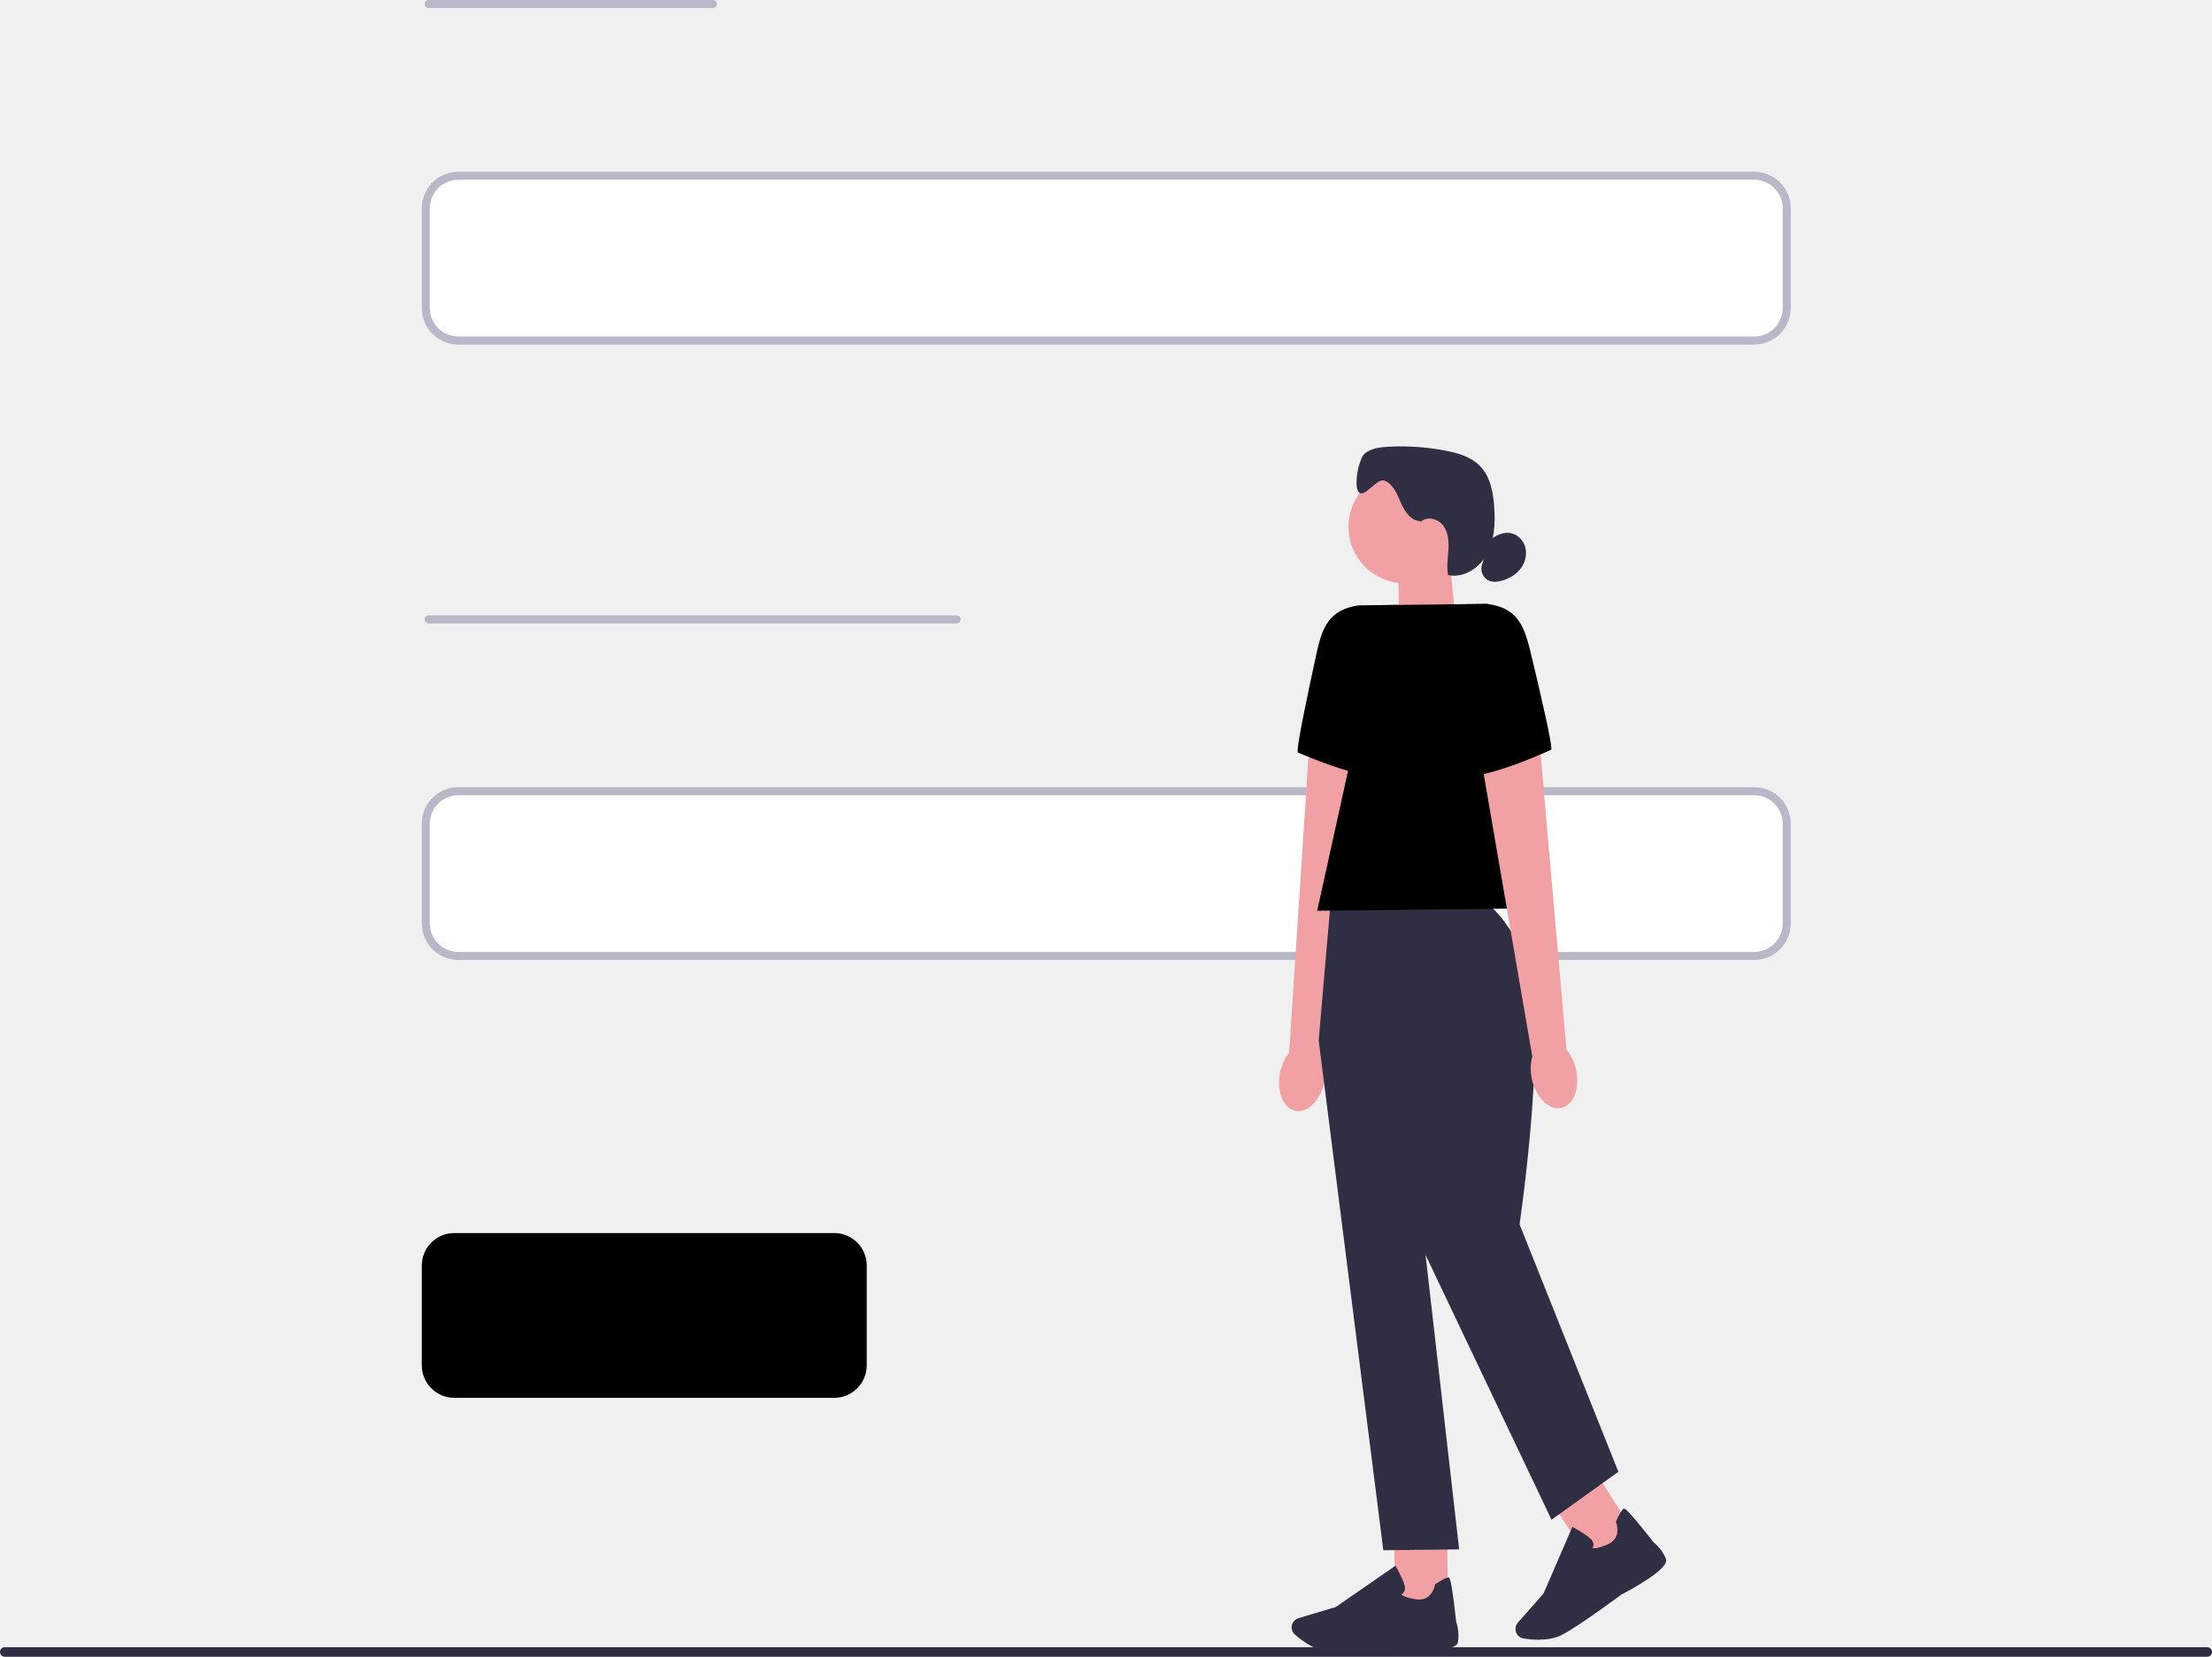
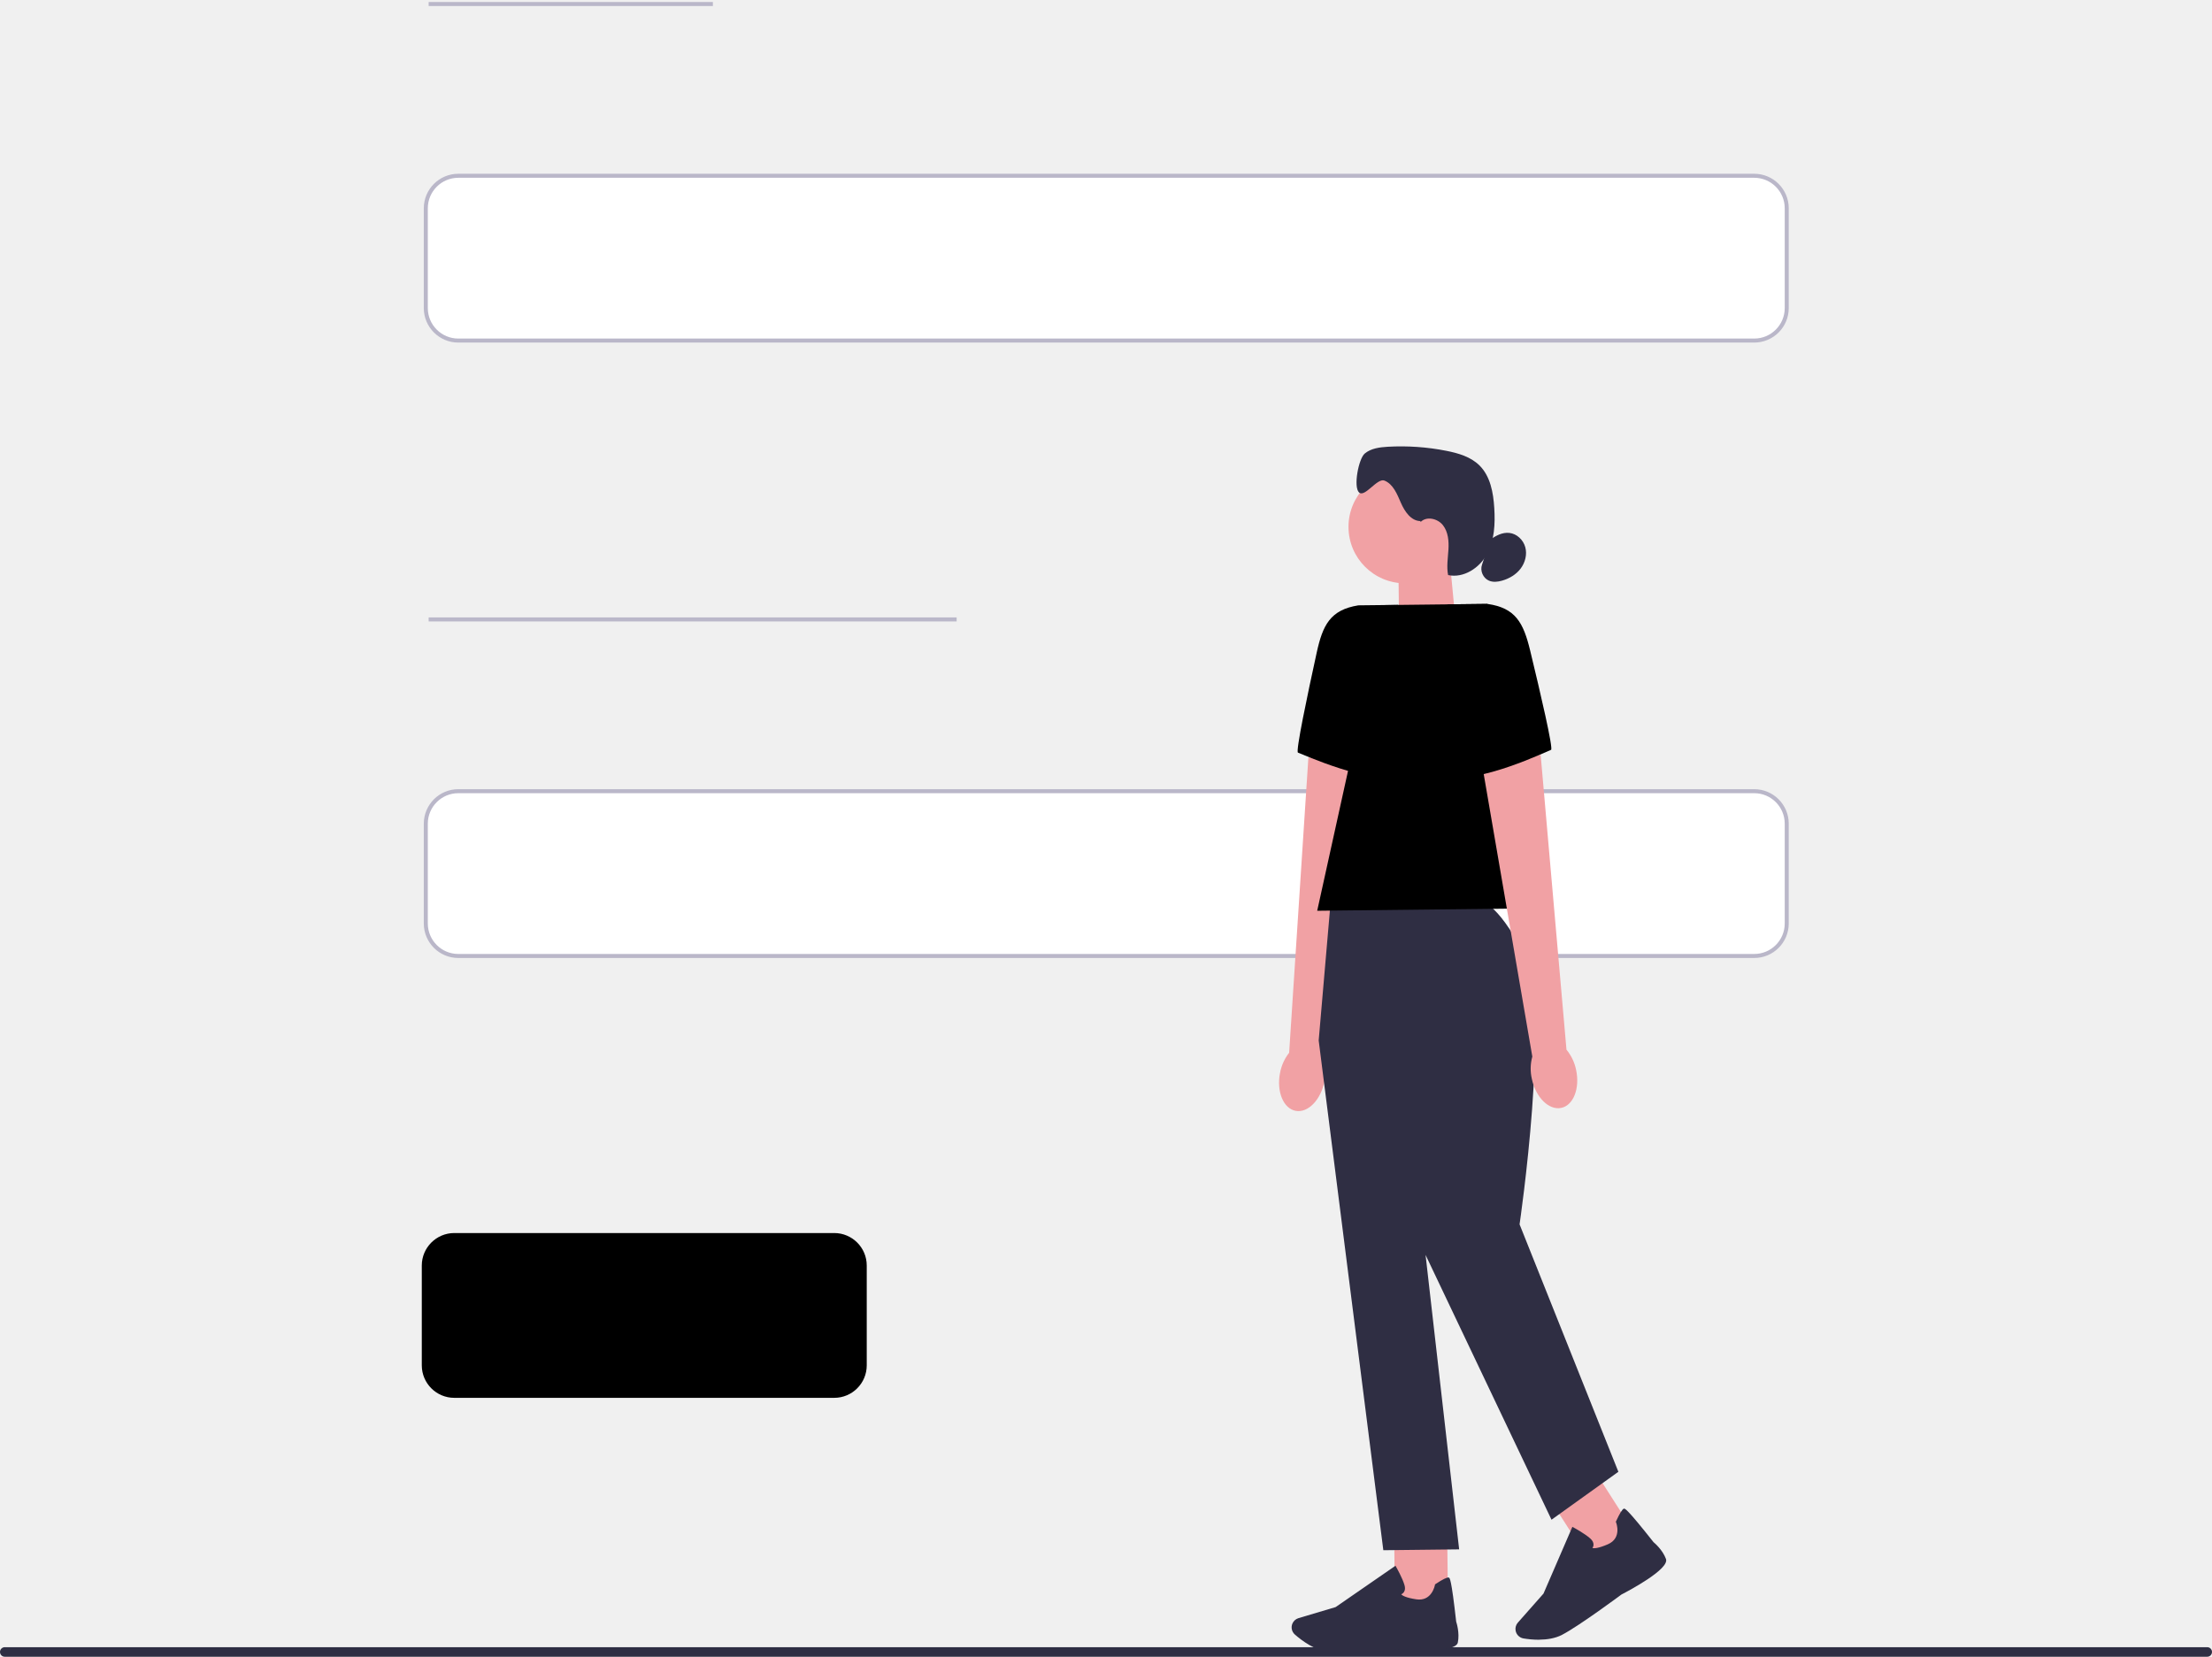
<svg xmlns="http://www.w3.org/2000/svg" width="550.6" height="412.445" viewBox="0 0 550.6 412.445">
-   <path d="m550.6,411.255c0,.66-.53,1.19-1.19,1.19H1.19c-.66,0-1.19-.53-1.19-1.19s.53-1.19,1.19-1.19h548.22c.66,0,1.19.53,1.19,1.19Z" fill="#2e2e43" stroke-width="0" />
-   <path d="m436.659,84.784H114.076c-4.459,0-8.086-3.627-8.086-8.086v-24.853c0-4.459,3.627-8.086,8.086-8.086h322.583c4.459,0,8.086,3.627,8.086,8.086v24.853c0,4.459-3.627,8.086-8.086,8.086Z" fill="#fff" stroke="#bab7c9" stroke-linecap="round" stroke-linejoin="round" stroke-width="2" />
-   <path d="m436.659,237.99H114.076c-4.459,0-8.086-3.627-8.086-8.086v-24.853c0-4.459,3.627-8.086,8.086-8.086h322.583c4.459,0,8.086,3.627,8.086,8.086v24.853c0,4.459-3.627,8.086-8.086,8.086Z" fill="#fff" stroke="#bab7c9" stroke-linecap="round" stroke-linejoin="round" stroke-width="2" />
-   <path d="m207.659,347.99h-94.583c-4.459,0-8.086-3.627-8.086-8.086v-24.853c0-4.459,3.627-8.086,8.086-8.086h94.583c4.459,0,8.086,3.627,8.086,8.086v24.853c0,4.459-3.627,8.086-8.086,8.086Z" fill="#000000" stroke-width="0" />
-   <line x1="106.698" y1="1" x2="177.448" y2="1" fill="none" stroke="#bab7c9" stroke-linecap="round" stroke-linejoin="round" stroke-width="2" />
-   <line x1="106.698" y1="154.206" x2="238.123" y2="154.206" fill="none" stroke="#bab7c9" stroke-linecap="round" stroke-linejoin="round" stroke-width="2" />
-   <rect x="390.511" y="369.323" width="13.204" height="18.73" transform="translate(-141.4433 273.5202) rotate(-32.59)" fill="#f1a1a4" stroke-width="0" />
-   <polygon points="362.348 155.102 348.294 159.901 348.073 139.608 360.863 139.465 362.348 155.102" fill="#f1a1a4" stroke-width="0" />
-   <circle cx="349.714" cy="131.157" r="14.054" fill="#f1a1a4" stroke-width="0" />
-   <path d="m353.56,129.724c-2.348-.045-3.924-2.4-4.864-4.566-.94-2.153-1.907-4.644-4.092-5.519-1.79-.713-4.877,4.267-6.304,2.97-1.485-1.355-.13-8.438,1.42-9.715s3.677-1.55,5.675-1.673c4.897-.279,9.819.058,14.631,1.012,2.97.584,6.044,1.485,8.204,3.606,2.743,2.691,3.483,6.79,3.716,10.623.246,3.924.058,8.036-1.809,11.499-1.874,3.457-5.837,6.032-9.683,5.201-.409-2.082-.045-4.216.084-6.343.13-2.114-.058-4.397-1.368-6.07s-4.073-2.309-5.558-.798" fill="#2f2e43" stroke-width="0" />
-   <path d="m370.902,134.4c1.394-1.044,3.061-1.926,4.793-1.732,1.874.201,3.47,1.732,3.969,3.548s-.019,3.826-1.154,5.331-2.841,2.503-4.657,3.016c-1.051.298-2.199.422-3.21,0-1.485-.623-2.302-2.497-1.738-4.008" fill="#2f2e43" stroke-width="0" />
-   <path id="uuid-31bdf68e-d938-48b7-86ad-7ba8e8b265d3-91-89-41-599" d="m318.603,267.171c-.882,4.624.876,8.827,3.937,9.378,3.055.551,6.252-2.756,7.141-7.38.383-1.842.298-3.749-.246-5.558l10.811-72.482-14.566-2.568-4.793,73.52c-1.174,1.505-1.959,3.249-2.283,5.111h0v-.019h-0Z" fill="#f1a1a4" stroke-width="0" />
-   <path d="m348.034,150.588l-9.923.11c-7.004,1.135-8.866,4.903-10.377,11.83-2.315,10.565-5.273,24.645-4.65,24.839.992.324,17.965,8.081,26.558,6.161l-1.602-42.94h-.006Z" fill="#000000" stroke-width="0" />
-   <rect x="347.122" y="381.034" width="13.204" height="18.73" transform="translate(-4.33864 3.97541) rotate(-.64)" fill="#f1a1a4" stroke-width="0" />
-   <path d="m334.46,411.324c-1.394.019-2.62,0-3.554-.078-3.515-.279-6.881-2.834-8.587-4.326-.765-.668-1.018-1.758-.636-2.691h0c.272-.668.83-1.18,1.531-1.394l9.242-2.75,14.897-10.292.169.298c.065.11,1.569,2.75,2.082,4.54.195.681.156,1.245-.13,1.686-.195.305-.467.486-.687.597.272.279,1.128.85,3.762,1.239,3.826.571,4.598-3.411,4.624-3.58l.026-.136.11-.078c1.809-1.2,2.918-1.738,3.308-1.628.246.065.642.188,1.848,10.98.11.337.901,2.815.409,5.201-.532,2.594-11.849,1.822-14.106,1.647-.065.006-8.522.707-14.32.765h.019-.006v0Z" fill="#2f2e43" stroke-width="0" />
-   <path d="m383.212,408.211c-1.55.019-2.977-.156-3.995-.324-.999-.169-1.79-.953-1.959-1.952h0c-.13-.72.084-1.44.558-1.985l6.382-7.225,7.186-16.616.305.162c.11.058,2.782,1.505,4.17,2.75.525.473.791.973.791,1.505,0,.363-.136.662-.272.863.383.091,1.407.117,3.846-.94,3.548-1.544,2.095-5.331,2.03-5.48l-.052-.13.058-.117c.901-1.972,1.563-3.022,1.946-3.139.246-.065.642-.188,7.38,8.334.272.227,2.257,1.907,3.1,4.19.914,2.484-9.08,7.815-11.103,8.859-.058.052-10.507,7.815-14.8,10.04-1.706.882-3.736,1.174-5.584,1.187l.019.019h-.006v0Z" fill="#2f2e43" stroke-width="0" />
-   <path d="m368.178,224.185l-36.967.409-2.97,34.425,16.09,126.908,18.873-.214-8.36-73.305,31.351,65.925,16.642-11.933-24.593-61.599s7.945-53.985,1.083-67.332c-6.855-13.347-11.142-13.302-11.142-13.302v.019h-.006v0Z" fill="#2f2e43" stroke-width="0" />
-   <polygon points="386.584 226.079 327.871 226.734 344.642 150.633 370.228 150.341 386.584 226.079" fill="#000000" stroke-width="0" />
-   <path id="uuid-0d1d7be6-7e67-43a2-9b15-a4bbed67d7bc-92-90-42-600" d="m392.317,266.354c.986,4.611-.681,8.846-3.723,9.462-3.048.623-6.317-2.614-7.296-7.225-.422-1.835-.383-3.742.117-5.565l-12.426-72.229,14.502-2.893,6.427,73.403c1.206,1.479,2.03,3.21,2.4,5.059h0v-.013Z" fill="#f1a1a4" stroke-width="0" />
-   <path d="m360.311,150.452l9.923-.11c7.024.986,8.969,4.708,10.643,11.603,2.549,10.513,5.811,24.515,5.201,24.729-.992.337-17.777,8.47-26.409,6.745l.655-42.966h-.013Z" fill="#000000" stroke-width="0" />
+   <path d="m550.6,411.255c0,.66-.53,1.19-1.19,1.19H1.19c-.66,0-1.19-.53-1.19-1.19s.53-1.19,1.19-1.19h548.22c.66,0,1.19.53,1.19,1.19Z" fill="#2e2e43" strokeWidth="0" />
+   <path d="m436.659,84.784H114.076c-4.459,0-8.086-3.627-8.086-8.086v-24.853c0-4.459,3.627-8.086,8.086-8.086h322.583c4.459,0,8.086,3.627,8.086,8.086v24.853c0,4.459-3.627,8.086-8.086,8.086Z" fill="#fff" stroke="#bab7c9" strokeLinecap="round" strokeLinejoin="round" strokeWidth="2" />
+   <path d="m436.659,237.99H114.076c-4.459,0-8.086-3.627-8.086-8.086v-24.853c0-4.459,3.627-8.086,8.086-8.086h322.583c4.459,0,8.086,3.627,8.086,8.086v24.853c0,4.459-3.627,8.086-8.086,8.086Z" fill="#fff" stroke="#bab7c9" strokeLinecap="round" strokeLinejoin="round" strokeWidth="2" />
+   <path d="m207.659,347.99h-94.583c-4.459,0-8.086-3.627-8.086-8.086v-24.853c0-4.459,3.627-8.086,8.086-8.086h94.583c4.459,0,8.086,3.627,8.086,8.086v24.853c0,4.459-3.627,8.086-8.086,8.086Z" fill="#000000" strokeWidth="0" />
+   <line x1="106.698" y1="1" x2="177.448" y2="1" fill="none" stroke="#bab7c9" strokeLinecap="round" strokeLinejoin="round" strokeWidth="2" />
+   <line x1="106.698" y1="154.206" x2="238.123" y2="154.206" fill="none" stroke="#bab7c9" strokeLinecap="round" strokeLinejoin="round" strokeWidth="2" />
+   <rect x="390.511" y="369.323" width="13.204" height="18.73" transform="translate(-141.4433 273.5202) rotate(-32.59)" fill="#f1a1a4" strokeWidth="0" />
+   <polygon points="362.348 155.102 348.294 159.901 348.073 139.608 360.863 139.465 362.348 155.102" fill="#f1a1a4" strokeWidth="0" />
+   <circle cx="349.714" cy="131.157" r="14.054" fill="#f1a1a4" strokeWidth="0" />
+   <path d="m353.56,129.724c-2.348-.045-3.924-2.4-4.864-4.566-.94-2.153-1.907-4.644-4.092-5.519-1.79-.713-4.877,4.267-6.304,2.97-1.485-1.355-.13-8.438,1.42-9.715s3.677-1.55,5.675-1.673c4.897-.279,9.819.058,14.631,1.012,2.97.584,6.044,1.485,8.204,3.606,2.743,2.691,3.483,6.79,3.716,10.623.246,3.924.058,8.036-1.809,11.499-1.874,3.457-5.837,6.032-9.683,5.201-.409-2.082-.045-4.216.084-6.343.13-2.114-.058-4.397-1.368-6.07s-4.073-2.309-5.558-.798" fill="#2f2e43" strokeWidth="0" />
+   <path d="m370.902,134.4c1.394-1.044,3.061-1.926,4.793-1.732,1.874.201,3.47,1.732,3.969,3.548s-.019,3.826-1.154,5.331-2.841,2.503-4.657,3.016c-1.051.298-2.199.422-3.21,0-1.485-.623-2.302-2.497-1.738-4.008" fill="#2f2e43" strokeWidth="0" />
+   <path id="uuid-31bdf68e-d938-48b7-86ad-7ba8e8b265d3-91-89-41-599" d="m318.603,267.171c-.882,4.624.876,8.827,3.937,9.378,3.055.551,6.252-2.756,7.141-7.38.383-1.842.298-3.749-.246-5.558l10.811-72.482-14.566-2.568-4.793,73.52c-1.174,1.505-1.959,3.249-2.283,5.111h0v-.019h-0Z" fill="#f1a1a4" strokeWidth="0" />
+   <path d="m348.034,150.588l-9.923.11c-7.004,1.135-8.866,4.903-10.377,11.83-2.315,10.565-5.273,24.645-4.65,24.839.992.324,17.965,8.081,26.558,6.161l-1.602-42.94h-.006Z" fill="#000000" strokeWidth="0" />
+   <rect x="347.122" y="381.034" width="13.204" height="18.73" transform="translate(-4.33864 3.97541) rotate(-.64)" fill="#f1a1a4" strokeWidth="0" />
+   <path d="m334.46,411.324c-1.394.019-2.62,0-3.554-.078-3.515-.279-6.881-2.834-8.587-4.326-.765-.668-1.018-1.758-.636-2.691h0c.272-.668.83-1.18,1.531-1.394l9.242-2.75,14.897-10.292.169.298c.065.11,1.569,2.75,2.082,4.54.195.681.156,1.245-.13,1.686-.195.305-.467.486-.687.597.272.279,1.128.85,3.762,1.239,3.826.571,4.598-3.411,4.624-3.58l.026-.136.11-.078c1.809-1.2,2.918-1.738,3.308-1.628.246.065.642.188,1.848,10.98.11.337.901,2.815.409,5.201-.532,2.594-11.849,1.822-14.106,1.647-.065.006-8.522.707-14.32.765h.019-.006v0Z" fill="#2f2e43" strokeWidth="0" />
+   <path d="m383.212,408.211c-1.55.019-2.977-.156-3.995-.324-.999-.169-1.79-.953-1.959-1.952h0c-.13-.72.084-1.44.558-1.985l6.382-7.225,7.186-16.616.305.162c.11.058,2.782,1.505,4.17,2.75.525.473.791.973.791,1.505,0,.363-.136.662-.272.863.383.091,1.407.117,3.846-.94,3.548-1.544,2.095-5.331,2.03-5.48l-.052-.13.058-.117c.901-1.972,1.563-3.022,1.946-3.139.246-.065.642-.188,7.38,8.334.272.227,2.257,1.907,3.1,4.19.914,2.484-9.08,7.815-11.103,8.859-.058.052-10.507,7.815-14.8,10.04-1.706.882-3.736,1.174-5.584,1.187l.019.019h-.006v0Z" fill="#2f2e43" strokeWidth="0" />
+   <path d="m368.178,224.185l-36.967.409-2.97,34.425,16.09,126.908,18.873-.214-8.36-73.305,31.351,65.925,16.642-11.933-24.593-61.599s7.945-53.985,1.083-67.332c-6.855-13.347-11.142-13.302-11.142-13.302v.019h-.006v0Z" fill="#2f2e43" strokeWidth="0" />
+   <polygon points="386.584 226.079 327.871 226.734 344.642 150.633 370.228 150.341 386.584 226.079" fill="#000000" strokeWidth="0" />
+   <path id="uuid-0d1d7be6-7e67-43a2-9b15-a4bbed67d7bc-92-90-42-600" d="m392.317,266.354c.986,4.611-.681,8.846-3.723,9.462-3.048.623-6.317-2.614-7.296-7.225-.422-1.835-.383-3.742.117-5.565l-12.426-72.229,14.502-2.893,6.427,73.403c1.206,1.479,2.03,3.21,2.4,5.059h0v-.013Z" fill="#f1a1a4" strokeWidth="0" />
+   <path d="m360.311,150.452l9.923-.11c7.024.986,8.969,4.708,10.643,11.603,2.549,10.513,5.811,24.515,5.201,24.729-.992.337-17.777,8.47-26.409,6.745l.655-42.966h-.013Z" fill="#000000" strokeWidth="0" />
</svg>
